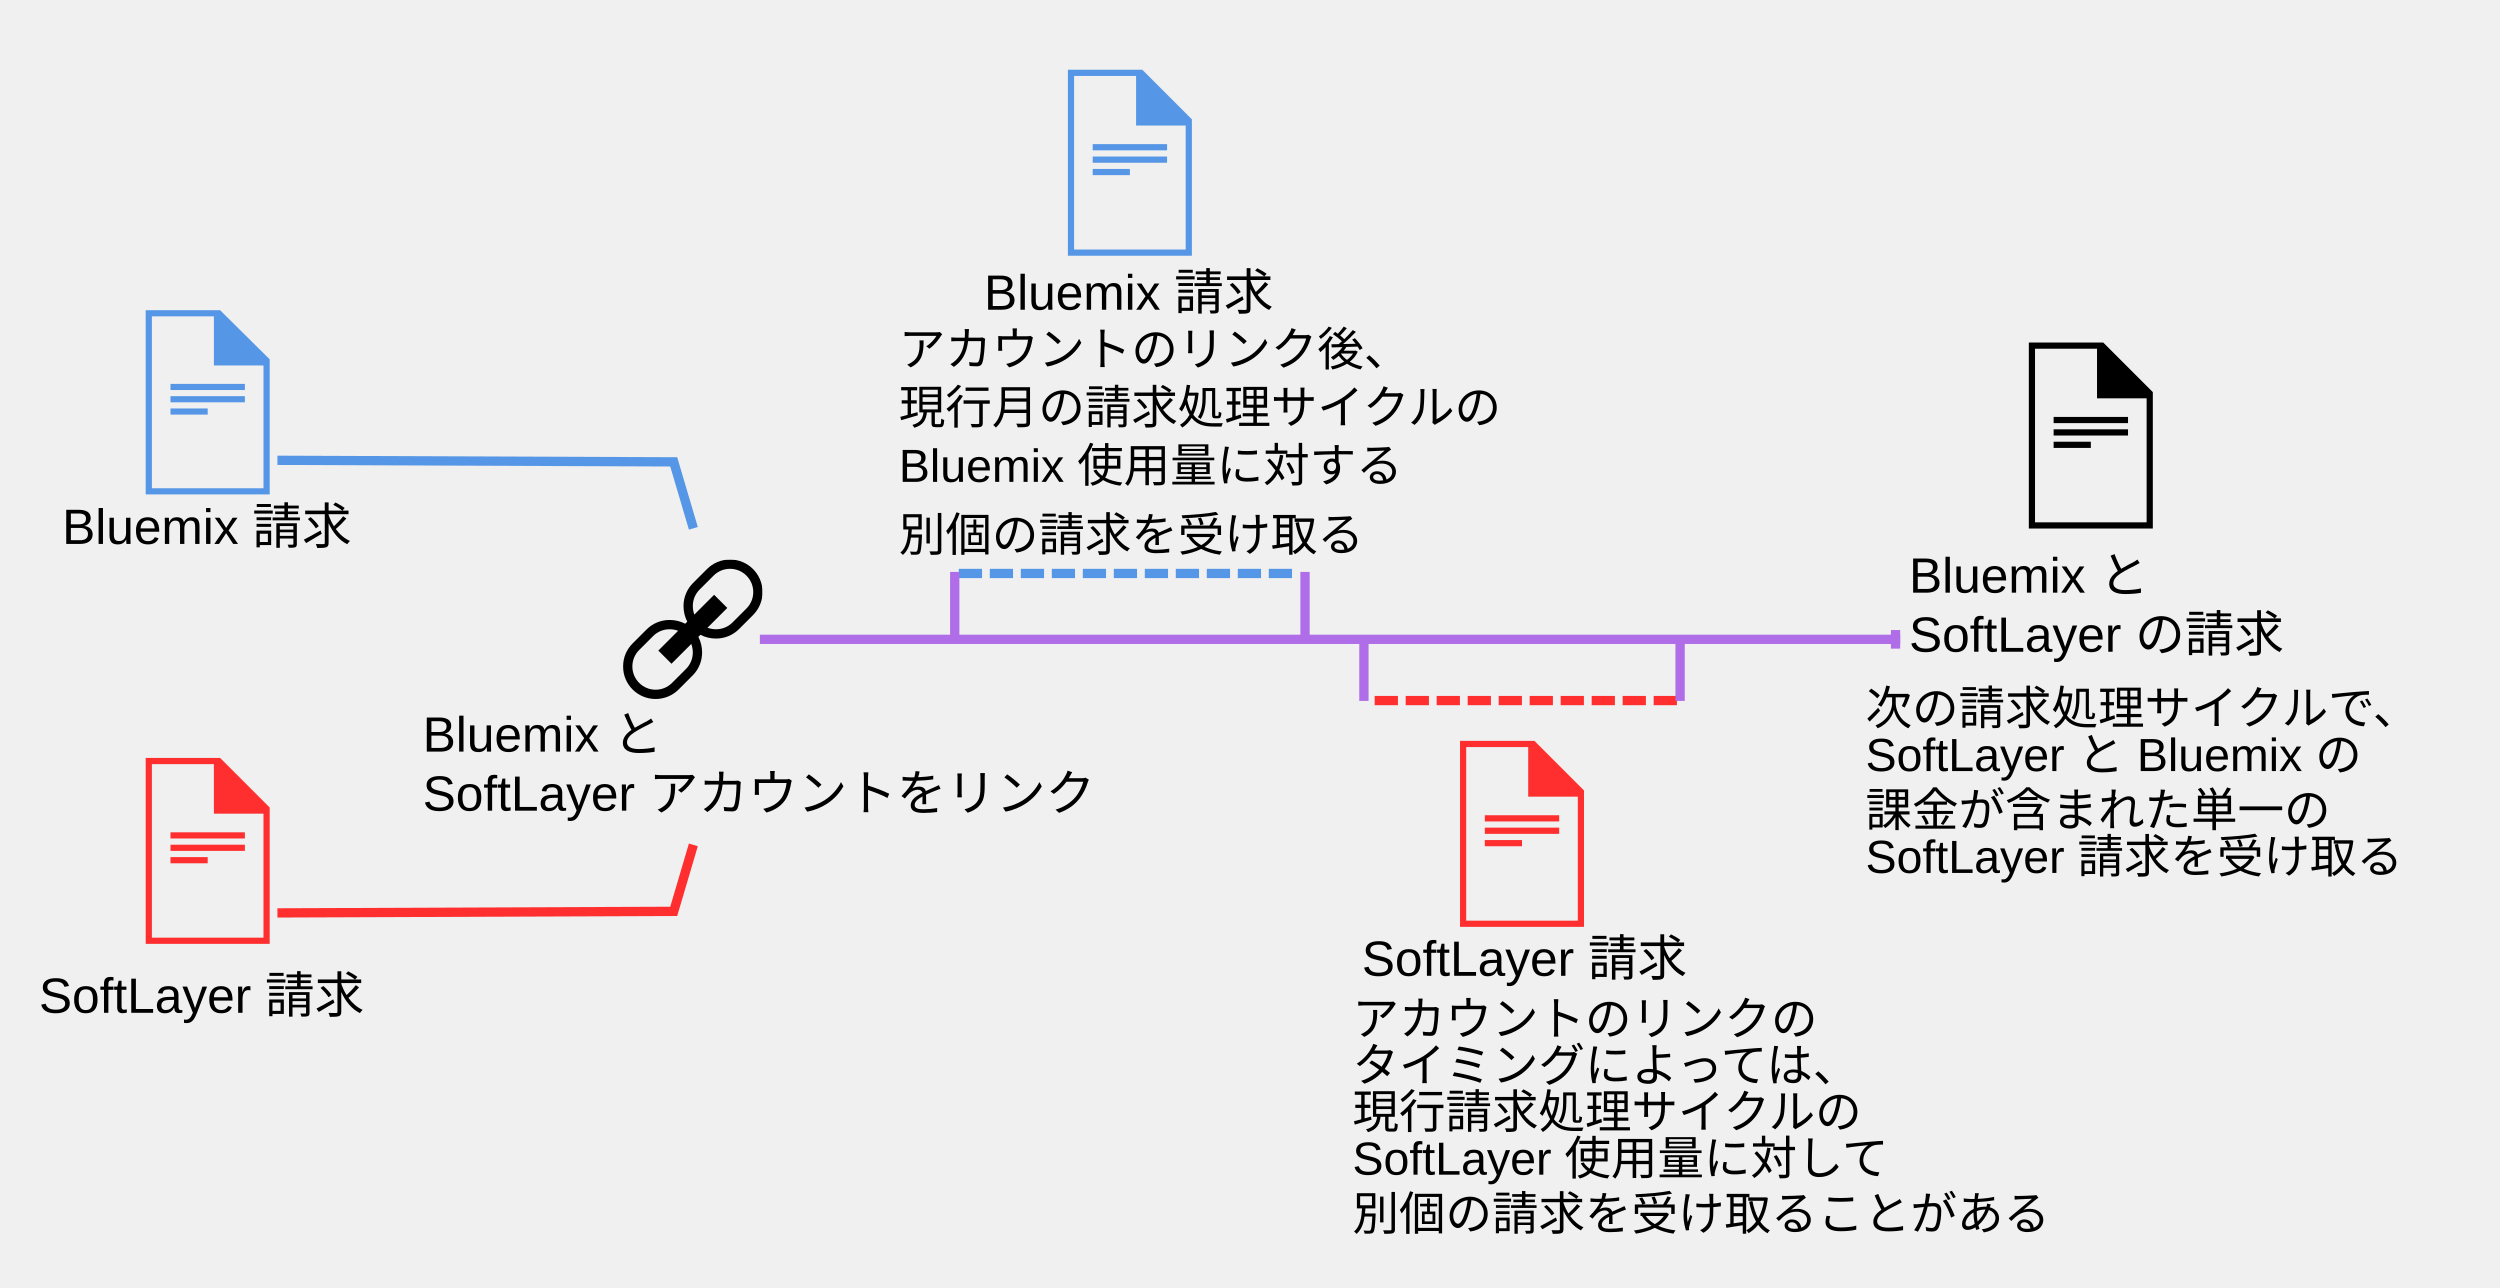
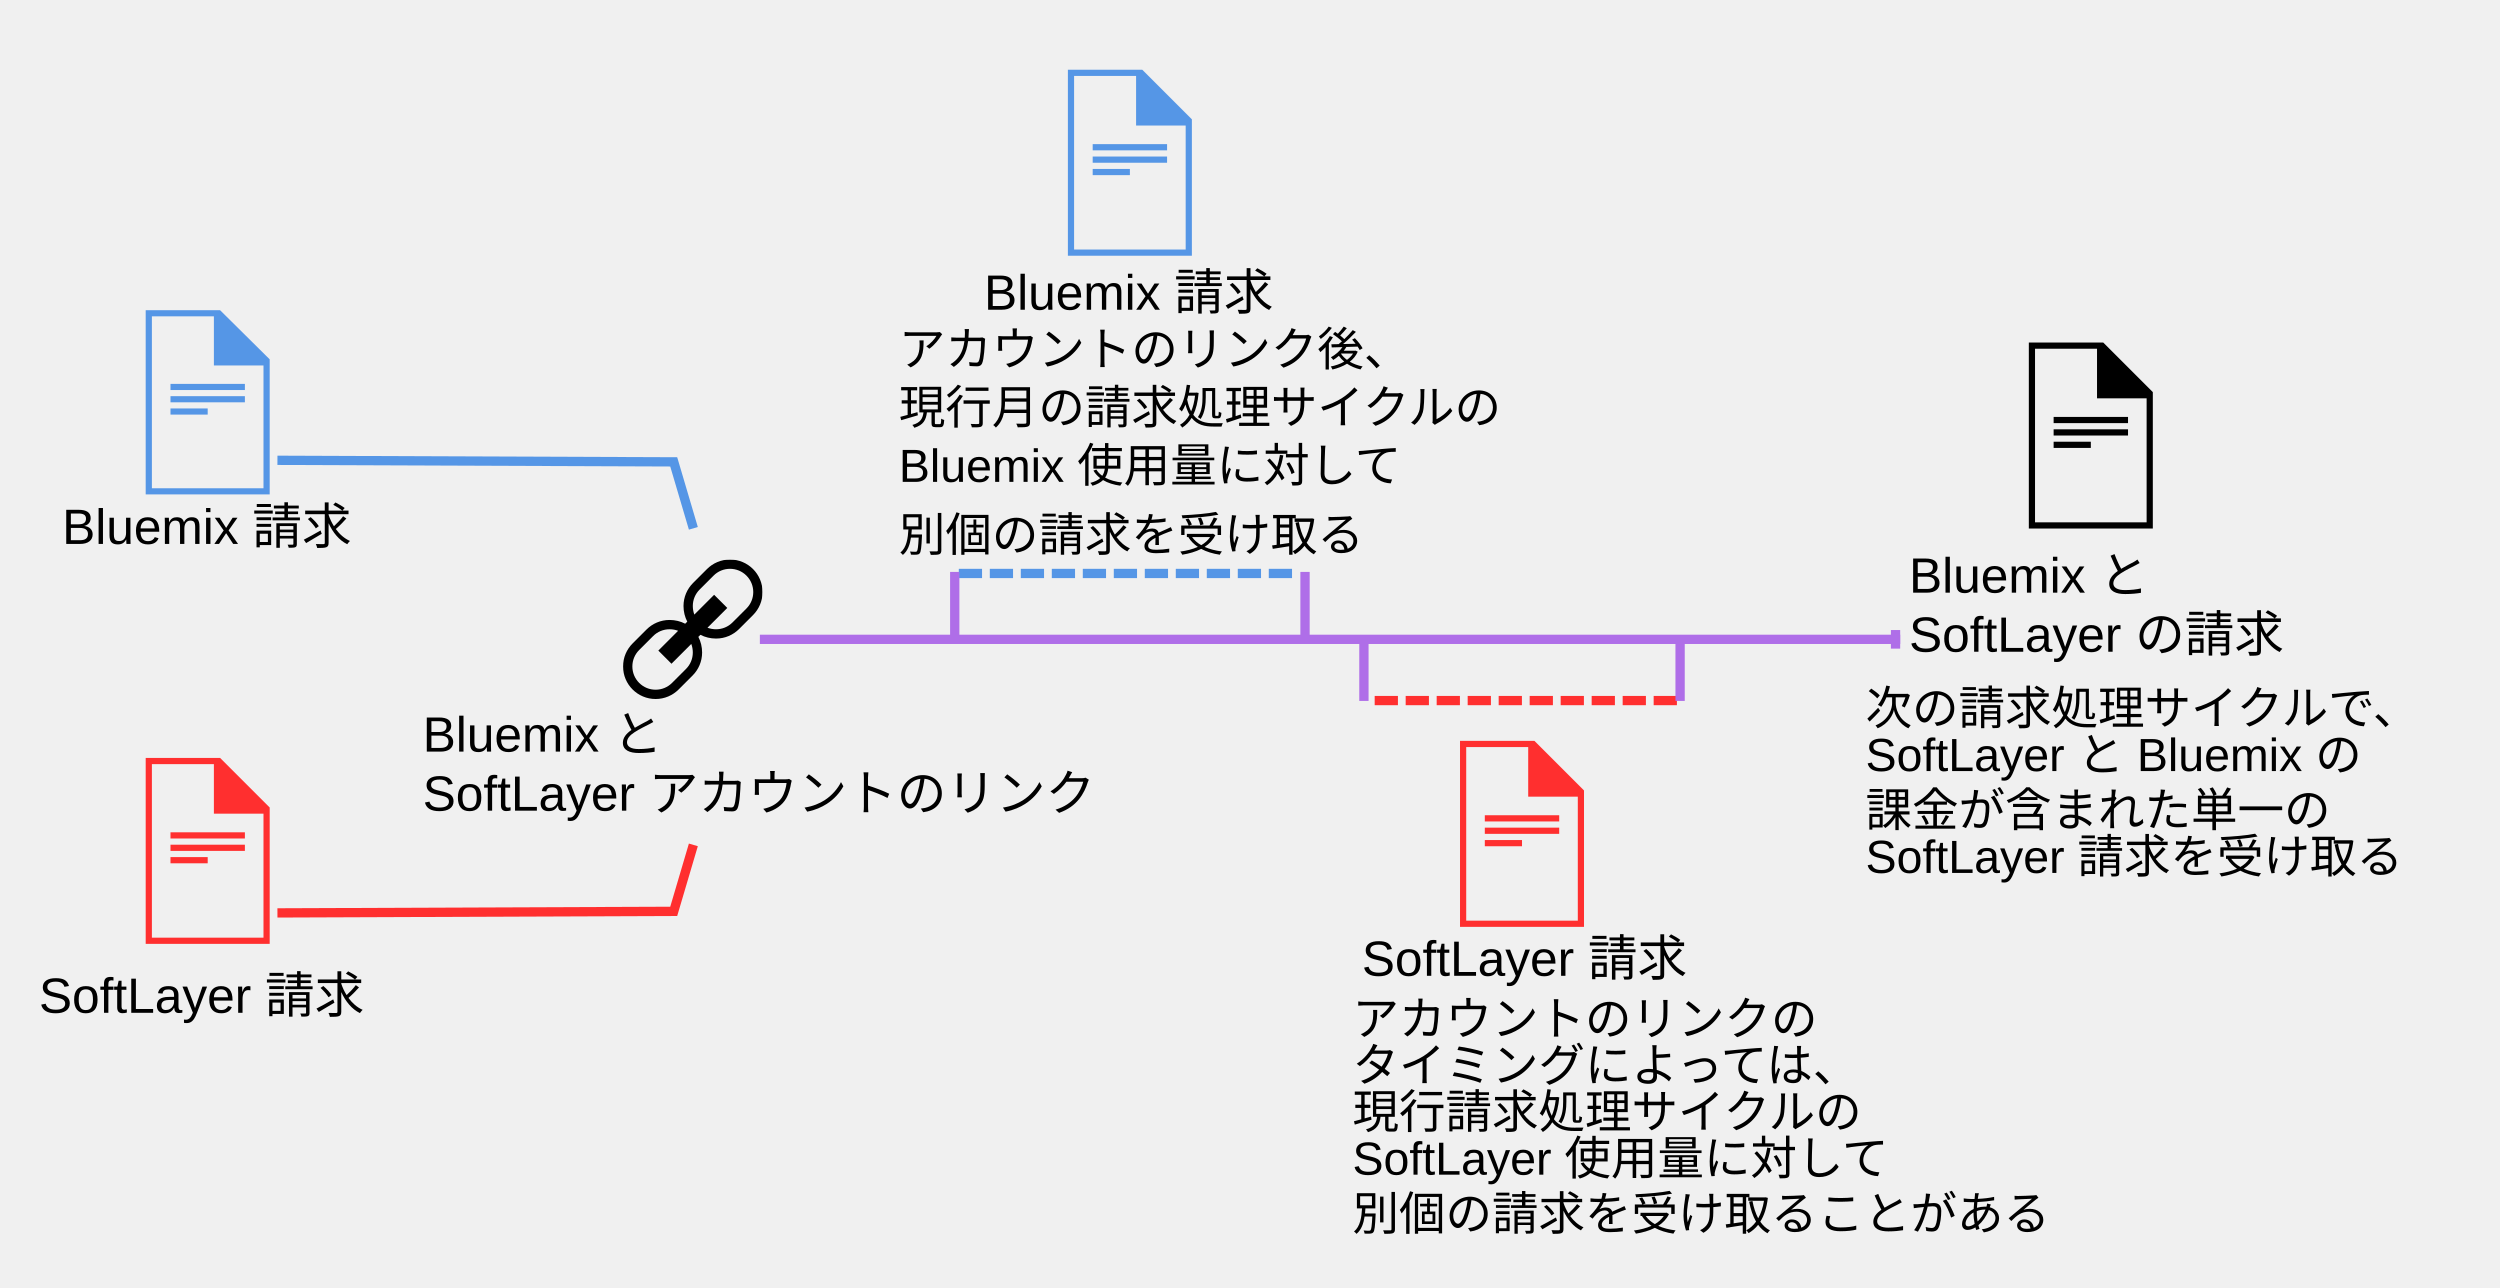
<svg xmlns="http://www.w3.org/2000/svg" xmlns:xlink="http://www.w3.org/1999/xlink" width="1613px" height="831px" viewBox="0 0 1613 831" version="1.1" id="svg2">
  <defs id="defs8">
    <polygon id="path-1" points="90 0 0 0 0 90 90 90 90 0" />
  </defs>
  <g id="Page-1" stroke="none" stroke-width="1" fill="none" fill-rule="evenodd">
    <g id="Desktop-HD">
      <polyline id="Stroke-36" stroke="#FF2F2F" stroke-width="6" stroke-linecap="square" points="182 589 434.684 588 446.504 548" />
      <polyline id="Stroke-38" stroke="#5596E6" stroke-width="6" stroke-linecap="square" points="182 297 434.684 298 446.504 338" />
      <g id="g21" transform="translate(94, 488)" fill="#FF2F2F">
        <path d="M0,0.999 L0,120.999 L80,120.999 L80,32.999 L48,0.999 L0,0.999 Z M4,5.001 L44,5.001 L44,36.999 L76,36.999 L76,117.001 L4,117.001 L4,5.001 Z" id="Fill-1" />
        <polygon id="Fill-2" points="16 53 64 53 64 49 16 49" />
        <polygon id="Fill-3" points="16 61 64 61 64 57 16 57" />
        <polygon id="Fill-4" points="16 69 40 69 40 65 16 65" />
      </g>
      <g id="g31" transform="translate(942, 477)" fill="#FF2F2F">
        <path d="M0,0.999 L0,120.999 L80,120.999 L80,32.999 L48,0.999 L0,0.999 Z M4,5.001 L44,5.001 L44,36.999 L76,36.999 L76,117.001 L4,117.001 L4,5.001 Z" id="path33" />
        <polygon id="polygon35" points="16 53 64 53 64 49 16 49" />
        <polygon id="polygon37" points="16 61 64 61 64 57 16 57" />
        <polygon id="polygon39" points="16 69 40 69 40 65 16 65" />
      </g>
      <g id="g41" transform="translate(94, 200)" fill="#5596E6">
        <path d="M0,0.142 L0,118.999 L80,118.999 L80,31.838 L48,0.142 L0,0.142 Z M4,4.106 L44,4.106 L44,35.799 L76,35.799 L76,115.039 L4,115.039 L4,4.106 Z" id="path43" />
        <polygon id="polygon45" points="16 51.648 64 51.648 64 47.686 16 47.686" />
        <polygon id="polygon47" points="16 59.571 64 59.571 64 55.61 16 55.61" />
        <polygon id="polygon49" points="16 67.495 40 67.495 40 63.533 16 63.533" />
      </g>
      <g id="g55" transform="translate(689, 44)" fill="#5596E6">
        <path d="M0,0.999 L0,120.999 L80,120.999 L80,32.999 L48,0.999 L0,0.999 Z M4,5.001 L44,5.001 L44,36.999 L76,36.999 L76,117.001 L4,117.001 L4,5.001 Z" id="path57" />
        <polygon id="polygon59" points="16 53 64 53 64 49 16 49" />
        <polygon id="polygon61" points="16 61 64 61 64 57 16 57" />
        <polygon id="polygon63" points="16 69 40 69 40 65 16 65" />
      </g>
      <g id="g65" transform="translate(402, 361)">
        <mask id="mask-2" fill="white">
          <use xlink:href="#path-1" id="use68" />
        </mask>
        <g id="Clip-2" />
        <path d="M79.606,31.606 L70.606,40.606 C67.773,43.44 64.006,45 60,45 C58.072,45 56.197,44.652 54.465,44.02 L67.243,31.243 L58.758,22.758 L45.979,35.535 C45.348,33.804 45,31.929 45,30 C45,25.993 46.56,22.227 49.393,19.393 L58.393,10.393 C61.227,7.56 64.993,6 69,6 C73.006,6 76.773,7.56 79.606,10.393 C82.44,13.227 84,16.993 84,21 C84,25.006 82.44,28.773 79.606,31.606 M45,60 C45,64.006 43.44,67.773 40.606,70.606 L31.606,79.606 C28.773,82.44 25.006,84 21,84 C16.993,84 13.227,82.44 10.393,79.606 C7.56,76.773 6,73.006 6,69 C6,64.993 7.56,61.227 10.393,58.393 L19.393,49.393 C22.227,46.56 25.993,45 30,45 C31.929,45 33.804,45.348 35.535,45.979 L22.758,58.758 L31.243,67.243 L44.02,54.465 C44.652,56.197 45,58.072 45,60 M83.85,6.151 C80.049,2.352 74.799,-0 69,-0 C63.201,-0 57.951,2.352 54.151,6.151 L45.151,15.151 C41.352,18.951 39,24.201 39,30 C39,33.616 39.858,37.077 41.422,40.092 L40.092,41.422 C37.078,39.858 33.616,39 30,39 C24.201,39 18.951,41.352 15.151,45.151 L6.151,54.151 C2.352,57.951 -0,63.201 -0,69 C-0,74.799 2.352,80.049 6.151,83.85 C9.951,87.649 15.201,90 21,90 C26.799,90 32.049,87.649 35.85,83.85 L44.85,74.85 C48.649,71.049 51,65.799 51,60 C51,56.383 50.143,52.923 48.577,49.908 L49.908,48.577 C52.923,50.143 56.383,51 60,51 C65.799,51 71.049,48.649 74.85,44.85 L83.85,35.85 C87.649,32.049 90,26.799 90,21 C90,15.201 87.649,9.951 83.85,6.151" id="path71" fill="#000000" mask="url(#mask-2)" />
      </g>
      <g id="g92" transform="translate(1309, 221)" fill="#000000">
        <path d="M0,0 L0,120 L80,120 L80,32 L48,0 L0,0 Z M4,4 L44,4 L44,36 L76,36 L76,116 L4,116 L4,4 Z" id="path94" />
        <polygon id="polygon96" points="16 52 64 52 64 48 16 48" />
        <polygon id="polygon98" points="16 60 64 60 64 56 16 56" />
        <polygon id="polygon100" points="16 68 40 68 40 64 16 64" />
      </g>
      <g id="Group" transform="translate(857.5, 412.5) scale(1, -1) translate(-857.5, -412.5) translate(492, 391)" stroke="#AF6EE8" stroke-width="6" stroke-linecap="square">
        <path d="M1.26,21.5 L731,21.5" id="Line" />
        <path id="Line-decoration-1" d="M731,18.5 L731,24.5" />
      </g>
      <g id="Group-2" transform="translate(613, 367)" stroke-width="6">
        <path d="M5.62,3 L223.515,3" id="path124" stroke="#5596E6" stroke-dasharray="15,5" transform="translate(114.5677, 3) scale(1, -1) translate(-114.5677, -3) " />
        <path d="M3,2 L3,43" id="path126" stroke="#AF6EE8" transform="translate(3, 22.5) scale(1, -1) translate(-3, -22.5) " />
        <path d="M229,2 L229,43" id="Line-Copy" stroke="#AF6EE8" transform="translate(229, 22.5) scale(1, -1) translate(-229, -22.5) " />
      </g>
      <g id="g129" transform="translate(982, 433.5) rotate(-180) translate(-982, -433.5) translate(877, 412)" stroke-width="6">
        <path d="M5.058,3 L201.164,3" id="path131" stroke="#FF2F2F" stroke-dasharray="15,5" transform="translate(103.1109, 3) scale(1, -1) translate(-103.1109, -3) " />
        <path d="M3,2.774 L3,43" id="path133" stroke="#AF6EE8" transform="translate(3, 22.8871) scale(1, -1) translate(-3, -22.8871) " />
        <path d="M207,2.774 L207,43" id="path135" stroke="#AF6EE8" transform="translate(207, 22.8871) scale(1, -1) translate(-207, -22.8871) " />
      </g>
    </g>
  </g>
  <text xml:space="preserve" style="font-size:15px;font-style:normal;font-variant:normal;font-weight:normal;font-stretch:normal;text-align:start;line-height:125%;letter-spacing:0px;word-spacing:0px;writing-mode:lr-tb;text-anchor:start;fill:#000000;fill-opacity:1;stroke:none;font-family:Arial;-inkscape-font-specification:Arial" x="634.913" y="199.822" id="text5468">
    <tspan id="tspan5470" x="634.913" y="199.822" style="font-size:32px">Bluemix <tspan style="font-style:normal;font-variant:normal;font-weight:normal;font-stretch:normal;font-family:MS UI Gothic;-inkscape-font-specification:MS UI Gothic" id="tspan5472">請求</tspan>
    </tspan>
  </text>
  <text xml:space="preserve" style="font-size:15px;font-style:normal;font-variant:normal;font-weight:normal;font-stretch:normal;text-align:start;line-height:125%;letter-spacing:0px;word-spacing:0px;writing-mode:lr-tb;text-anchor:start;fill:#000000;fill-opacity:1;stroke:none;font-family:Arial;-inkscape-font-specification:Arial" x="579.952" y="235.925" id="text5474">
    <tspan id="tspan5476" x="579.952" y="235.925" style="font-size:30px;font-style:normal;font-variant:normal;font-weight:normal;font-stretch:normal;font-family:MS UI Gothic;-inkscape-font-specification:MS UI Gothic">アカウントのリンク後、</tspan>
    <tspan x="579.952" y="273.425" id="tspan5478" style="font-size:30px;font-style:normal;font-variant:normal;font-weight:normal;font-stretch:normal;font-family:MS UI Gothic;-inkscape-font-specification:MS UI Gothic">現行月の請求処理サイクルの</tspan>
-     <tspan x="579.952" y="310.925" id="tspan5480" style="font-size:30px">Bluemix <tspan style="font-style:normal;font-variant:normal;font-weight:normal;font-stretch:normal;font-family:MS UI Gothic;-inkscape-font-specification:MS UI Gothic" id="tspan5484">使用量に対する</tspan>
+     <tspan x="579.952" y="310.925" id="tspan5480" style="font-size:30px">Bluemix <tspan style="font-style:normal;font-variant:normal;font-weight:normal;font-stretch:normal;font-family:MS UI Gothic;-inkscape-font-specification:MS UI Gothic" id="tspan5484">使用量に対して</tspan>
    </tspan>
    <tspan x="579.952" y="355.584" id="tspan5482" style="font-size:30px;font-style:normal;font-variant:normal;font-weight:normal;font-stretch:normal;font-family:MS UI Gothic;-inkscape-font-specification:MS UI Gothic">別個の請求を受け取る</tspan>
  </text>
  <text xml:space="preserve" style="font-size:15px;font-style:normal;font-variant:normal;font-weight:normal;font-stretch:normal;text-align:start;line-height:125%;letter-spacing:0px;word-spacing:0px;writing-mode:lr-tb;text-anchor:start;fill:#000000;fill-opacity:1;stroke:none;font-family:Arial;-inkscape-font-specification:Arial" x="40.119" y="350.941" id="text5468-9">
    <tspan id="tspan5470-6" x="40.119" y="350.941" style="font-size:32px">Bluemix <tspan style="font-style:normal;font-variant:normal;font-weight:normal;font-stretch:normal;font-family:MS UI Gothic;-inkscape-font-specification:MS UI Gothic" id="tspan5472-4">請求</tspan>
    </tspan>
  </text>
  <text xml:space="preserve" style="font-size:15px;font-style:normal;font-variant:normal;font-weight:normal;font-stretch:normal;text-align:start;line-height:125%;letter-spacing:0px;word-spacing:0px;writing-mode:lr-tb;text-anchor:start;fill:#000000;fill-opacity:1;stroke:none;font-family:Arial;-inkscape-font-specification:Arial" x="25.139" y="653.459" id="text5468-2">
    <tspan id="tspan5470-1" x="25.139" y="653.459" style="font-size:32px">SoftLayer <tspan style="font-style:normal;font-variant:normal;font-weight:normal;font-stretch:normal;font-family:MS UI Gothic;-inkscape-font-specification:MS UI Gothic" id="tspan5472-6">請求</tspan>
    </tspan>
  </text>
  <text xml:space="preserve" style="font-size:15px;font-style:normal;font-variant:normal;font-weight:normal;font-stretch:normal;text-align:start;line-height:100%;letter-spacing:0px;word-spacing:0px;writing-mode:lr-tb;text-anchor:start;fill:#000000;fill-opacity:1;stroke:none;font-family:Arial;-inkscape-font-specification:Arial" x="272.742" y="484.951" id="text5521">
    <tspan id="tspan5523" x="272.742" y="484.951" style="font-size:32px;font-style:normal;font-variant:normal;font-weight:normal;font-stretch:normal;text-align:start;line-height:100%;writing-mode:lr-tb;text-anchor:start;font-family:Arial;-inkscape-font-specification:Arial">Bluemix <tspan style="font-style:normal;font-variant:normal;font-weight:normal;font-stretch:normal;font-family:MS UI Gothic;-inkscape-font-specification:MS UI Gothic" id="tspan5533">と</tspan>
    </tspan>
-     <tspan x="272.742" y="523.06" id="tspan5525" style="font-size:32px;font-style:normal;font-variant:normal;font-weight:normal;font-stretch:normal;text-align:start;line-height:100%;writing-mode:lr-tb;text-anchor:start;font-family:Arial;-inkscape-font-specification:Arial">SoftLayer <tspan style="font-style:normal;font-variant:normal;font-weight:normal;font-stretch:normal;font-family:MS UI Gothic;-inkscape-font-specification:MS UI Gothic" id="tspan5531">アカウントをリンク</tspan>
+     <tspan x="272.742" y="523.06" id="tspan5525" style="font-size:32px;font-style:normal;font-variant:normal;font-weight:normal;font-stretch:normal;text-align:start;line-height:100%;writing-mode:lr-tb;text-anchor:start;font-family:Arial;-inkscape-font-specification:Arial">SoftLayer <tspan style="font-style:normal;font-variant:normal;font-weight:normal;font-stretch:normal;font-family:MS UI Gothic;-inkscape-font-specification:MS UI Gothic" id="tspan5531">アカウントのリンク</tspan>
    </tspan>
  </text>
  <text xml:space="preserve" style="font-size:15px;font-style:normal;font-variant:normal;font-weight:normal;font-stretch:normal;text-align:start;line-height:125%;letter-spacing:0px;word-spacing:0px;writing-mode:lr-tb;text-anchor:start;fill:#000000;fill-opacity:1;stroke:none;font-family:Arial;-inkscape-font-specification:Arial" x="878.681" y="629.588" id="text5468-2-1">
    <tspan id="tspan5470-1-6" x="878.681" y="629.588" style="font-size:32px">SoftLayer <tspan style="font-style:normal;font-variant:normal;font-weight:normal;font-stretch:normal;font-family:MS UI Gothic;-inkscape-font-specification:MS UI Gothic" id="tspan5472-6-3">請求</tspan>
    </tspan>
  </text>
  <text xml:space="preserve" style="font-size:15px;font-style:normal;font-variant:normal;font-weight:normal;font-stretch:normal;text-align:start;line-height:100%;letter-spacing:0px;word-spacing:0px;writing-mode:lr-tb;text-anchor:start;fill:#000000;fill-opacity:1;stroke:none;font-family:Arial;-inkscape-font-specification:Arial" x="1231.732" y="382.389" id="text5521-3">
    <tspan id="tspan5523-8" x="1231.732" y="382.389" style="font-size:32px;font-style:normal;font-variant:normal;font-weight:normal;font-stretch:normal;text-align:start;line-height:100%;writing-mode:lr-tb;text-anchor:start;font-family:Arial;-inkscape-font-specification:Arial">Bluemix <tspan style="font-style:normal;font-variant:normal;font-weight:normal;font-stretch:normal;font-family:MS UI Gothic;-inkscape-font-specification:MS UI Gothic" id="tspan5533-8">と</tspan>
    </tspan>
    <tspan x="1231.732" y="420.498" id="tspan5525-2" style="font-size:32px;font-style:normal;font-variant:normal;font-weight:normal;font-stretch:normal;text-align:start;line-height:100%;writing-mode:lr-tb;text-anchor:start;font-family:Arial;-inkscape-font-specification:Arial">SoftLayer <tspan style="font-style:normal;font-variant:normal;font-weight:normal;font-stretch:normal;font-family:MS UI Gothic;-inkscape-font-specification:MS UI Gothic" id="tspan5531-4">の請求</tspan>
    </tspan>
  </text>
  <text xml:space="preserve" style="font-size:15px;font-style:normal;font-variant:normal;font-weight:normal;font-stretch:normal;text-align:start;line-height:100%;letter-spacing:0px;word-spacing:0px;writing-mode:lr-tb;text-anchor:start;fill:#000000;fill-opacity:1;stroke:none;font-family:Arial;-inkscape-font-specification:Arial" x="1203.661" y="467.481" id="text5616">
    <tspan id="tspan5618" x="1203.661" y="467.481" style="font-size:30px;font-style:normal;font-variant:normal;font-weight:normal;font-stretch:normal;text-align:start;line-height:100%;writing-mode:lr-tb;text-anchor:start;font-family:MS UI Gothic;-inkscape-font-specification:MS UI Gothic">次の請求処理サイクルで、</tspan>
    <tspan x="1203.661" y="497.481" id="tspan5620" style="font-size:30px;font-style:normal;font-variant:normal;font-weight:normal;font-stretch:normal;text-align:start;line-height:100%;writing-mode:lr-tb;text-anchor:start;font-family:Arial;-inkscape-font-specification:Arial">SoftLayer <tspan style="font-style:normal;font-variant:normal;font-weight:normal;font-stretch:normal;font-family:MS UI Gothic;-inkscape-font-specification:MS UI Gothic" id="tspan5626">と</tspan> Bluemix <tspan style="font-style:normal;font-variant:normal;font-weight:normal;font-stretch:normal;font-family:MS UI Gothic;-inkscape-font-specification:MS UI Gothic" id="tspan5628">の</tspan>
    </tspan>
    <tspan x="1203.661" y="533.209" id="tspan5622" style="font-size:30px;font-style:normal;font-variant:normal;font-weight:normal;font-stretch:normal;text-align:start;line-height:100%;writing-mode:lr-tb;text-anchor:start;font-family:MS UI Gothic;-inkscape-font-specification:MS UI Gothic">課金が含まれた単一の</tspan>
    <tspan x="1203.661" y="563.209" id="tspan5624" style="font-size:30px;font-style:normal;font-variant:normal;font-weight:normal;font-stretch:normal;text-align:start;line-height:100%;writing-mode:lr-tb;text-anchor:start;font-family:Arial;-inkscape-font-specification:Arial">SoftLayer <tspan style="font-style:normal;font-variant:normal;font-weight:normal;font-stretch:normal;font-family:MS UI Gothic;-inkscape-font-specification:MS UI Gothic" id="tspan5630">請求を受け取る</tspan>
    </tspan>
  </text>
  <text xml:space="preserve" style="font-size:15px;font-style:normal;font-variant:normal;font-weight:normal;font-stretch:normal;text-align:start;line-height:100%;letter-spacing:0px;word-spacing:0px;writing-mode:lr-tb;text-anchor:start;fill:#000000;fill-opacity:1;stroke:none;font-family:Arial;-inkscape-font-specification:Arial" x="872.632" y="667.914" id="text5632">
    <tspan id="tspan5634" x="872.632" y="667.914" style="font-size:30px;font-style:normal;font-variant:normal;font-weight:normal;font-stretch:normal;text-align:start;line-height:100%;writing-mode:lr-tb;text-anchor:start;font-family:MS UI Gothic;-inkscape-font-specification:MS UI Gothic">アカウントのリンクの</tspan>
    <tspan x="872.632" y="697.914" id="tspan5636" style="font-size:30px;font-style:normal;font-variant:normal;font-weight:normal;font-stretch:normal;text-align:start;line-height:100%;writing-mode:lr-tb;text-anchor:start;font-family:MS UI Gothic;-inkscape-font-specification:MS UI Gothic">タイミングによっては、</tspan>
    <tspan x="872.632" y="727.914" id="tspan5638" style="font-size:30px;font-style:normal;font-variant:normal;font-weight:normal;font-stretch:normal;text-align:start;line-height:100%;writing-mode:lr-tb;text-anchor:start;font-family:MS UI Gothic;-inkscape-font-specification:MS UI Gothic">現行請求処理サイクルの </tspan>
    <tspan x="872.632" y="757.914" id="tspan5640" style="font-size:30px;font-style:normal;font-variant:normal;font-weight:normal;font-stretch:normal;text-align:start;line-height:100%;writing-mode:lr-tb;text-anchor:start;font-family:Arial;-inkscape-font-specification:Arial">SoftLayer <tspan style="font-style:normal;font-variant:normal;font-weight:normal;font-stretch:normal;font-family:MS UI Gothic;-inkscape-font-specification:MS UI Gothic" id="tspan5646">使用量に対して</tspan>
    </tspan>
    <tspan x="872.632" y="793.642" id="tspan5642" style="font-size:30px;font-style:normal;font-variant:normal;font-weight:normal;font-stretch:normal;text-align:start;line-height:100%;writing-mode:lr-tb;text-anchor:start;font-family:MS UI Gothic;-inkscape-font-specification:MS UI Gothic">別個の請求を受け取ることがある</tspan>
  </text>
</svg>
